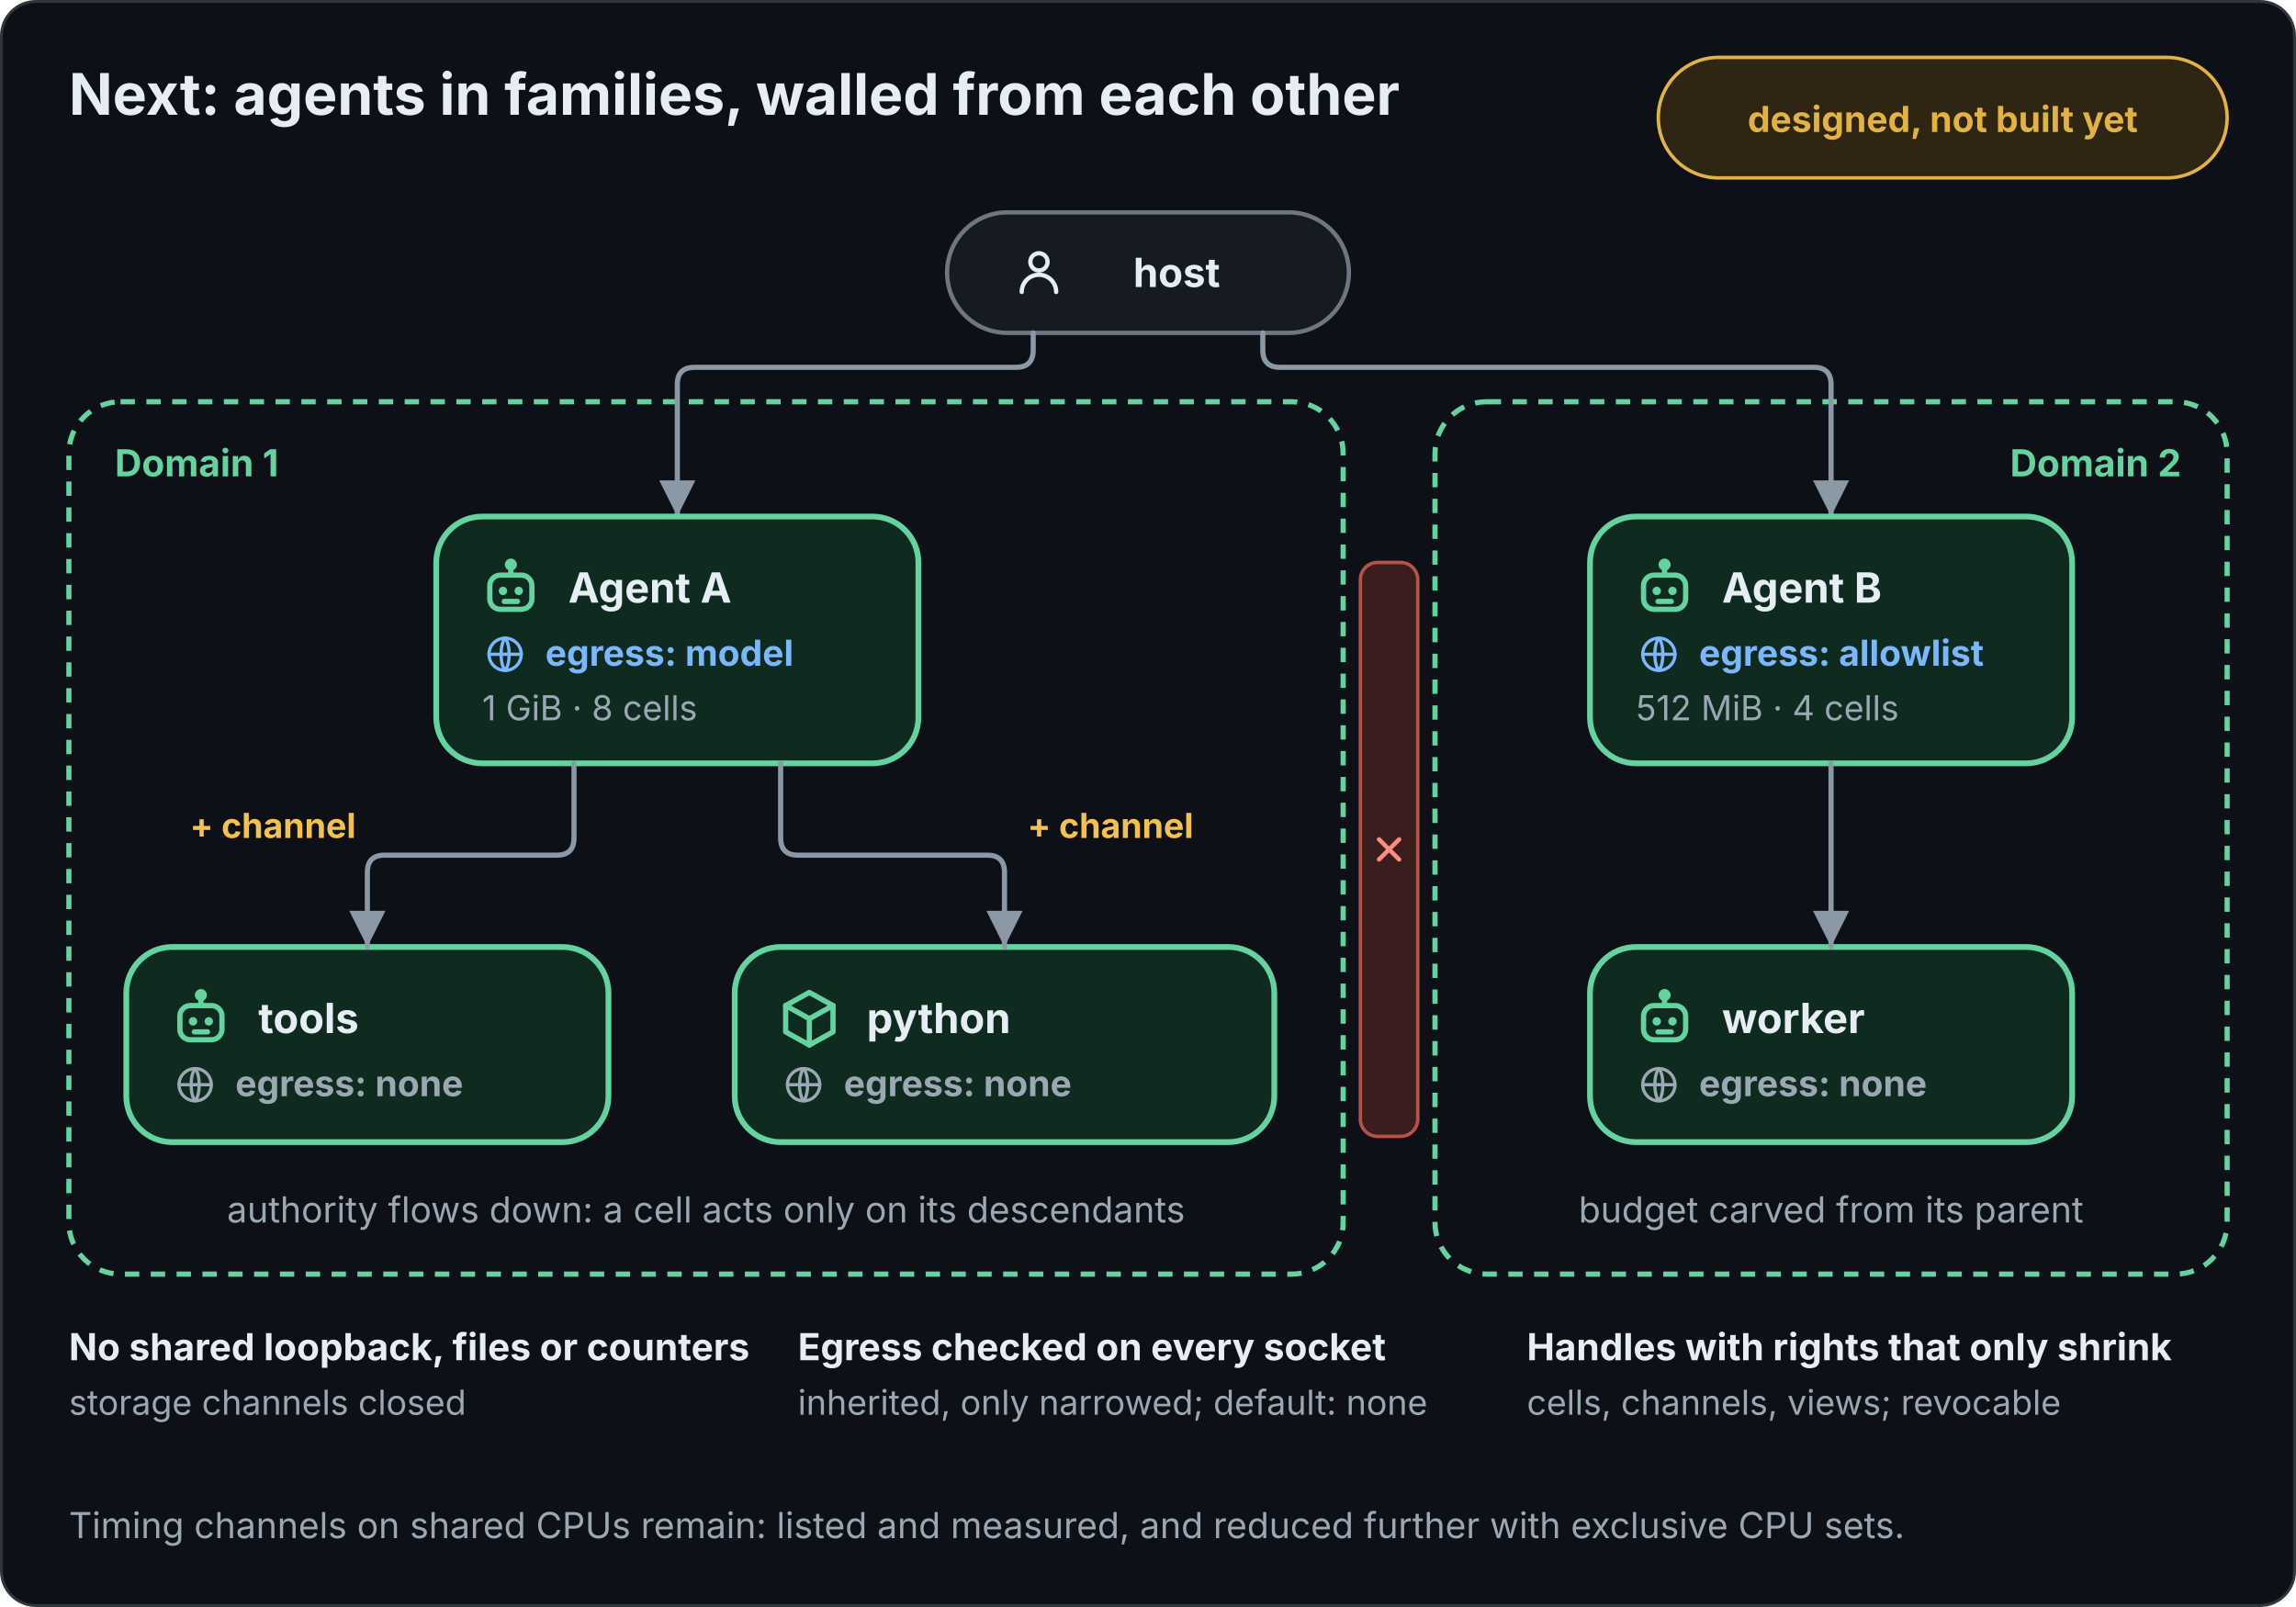
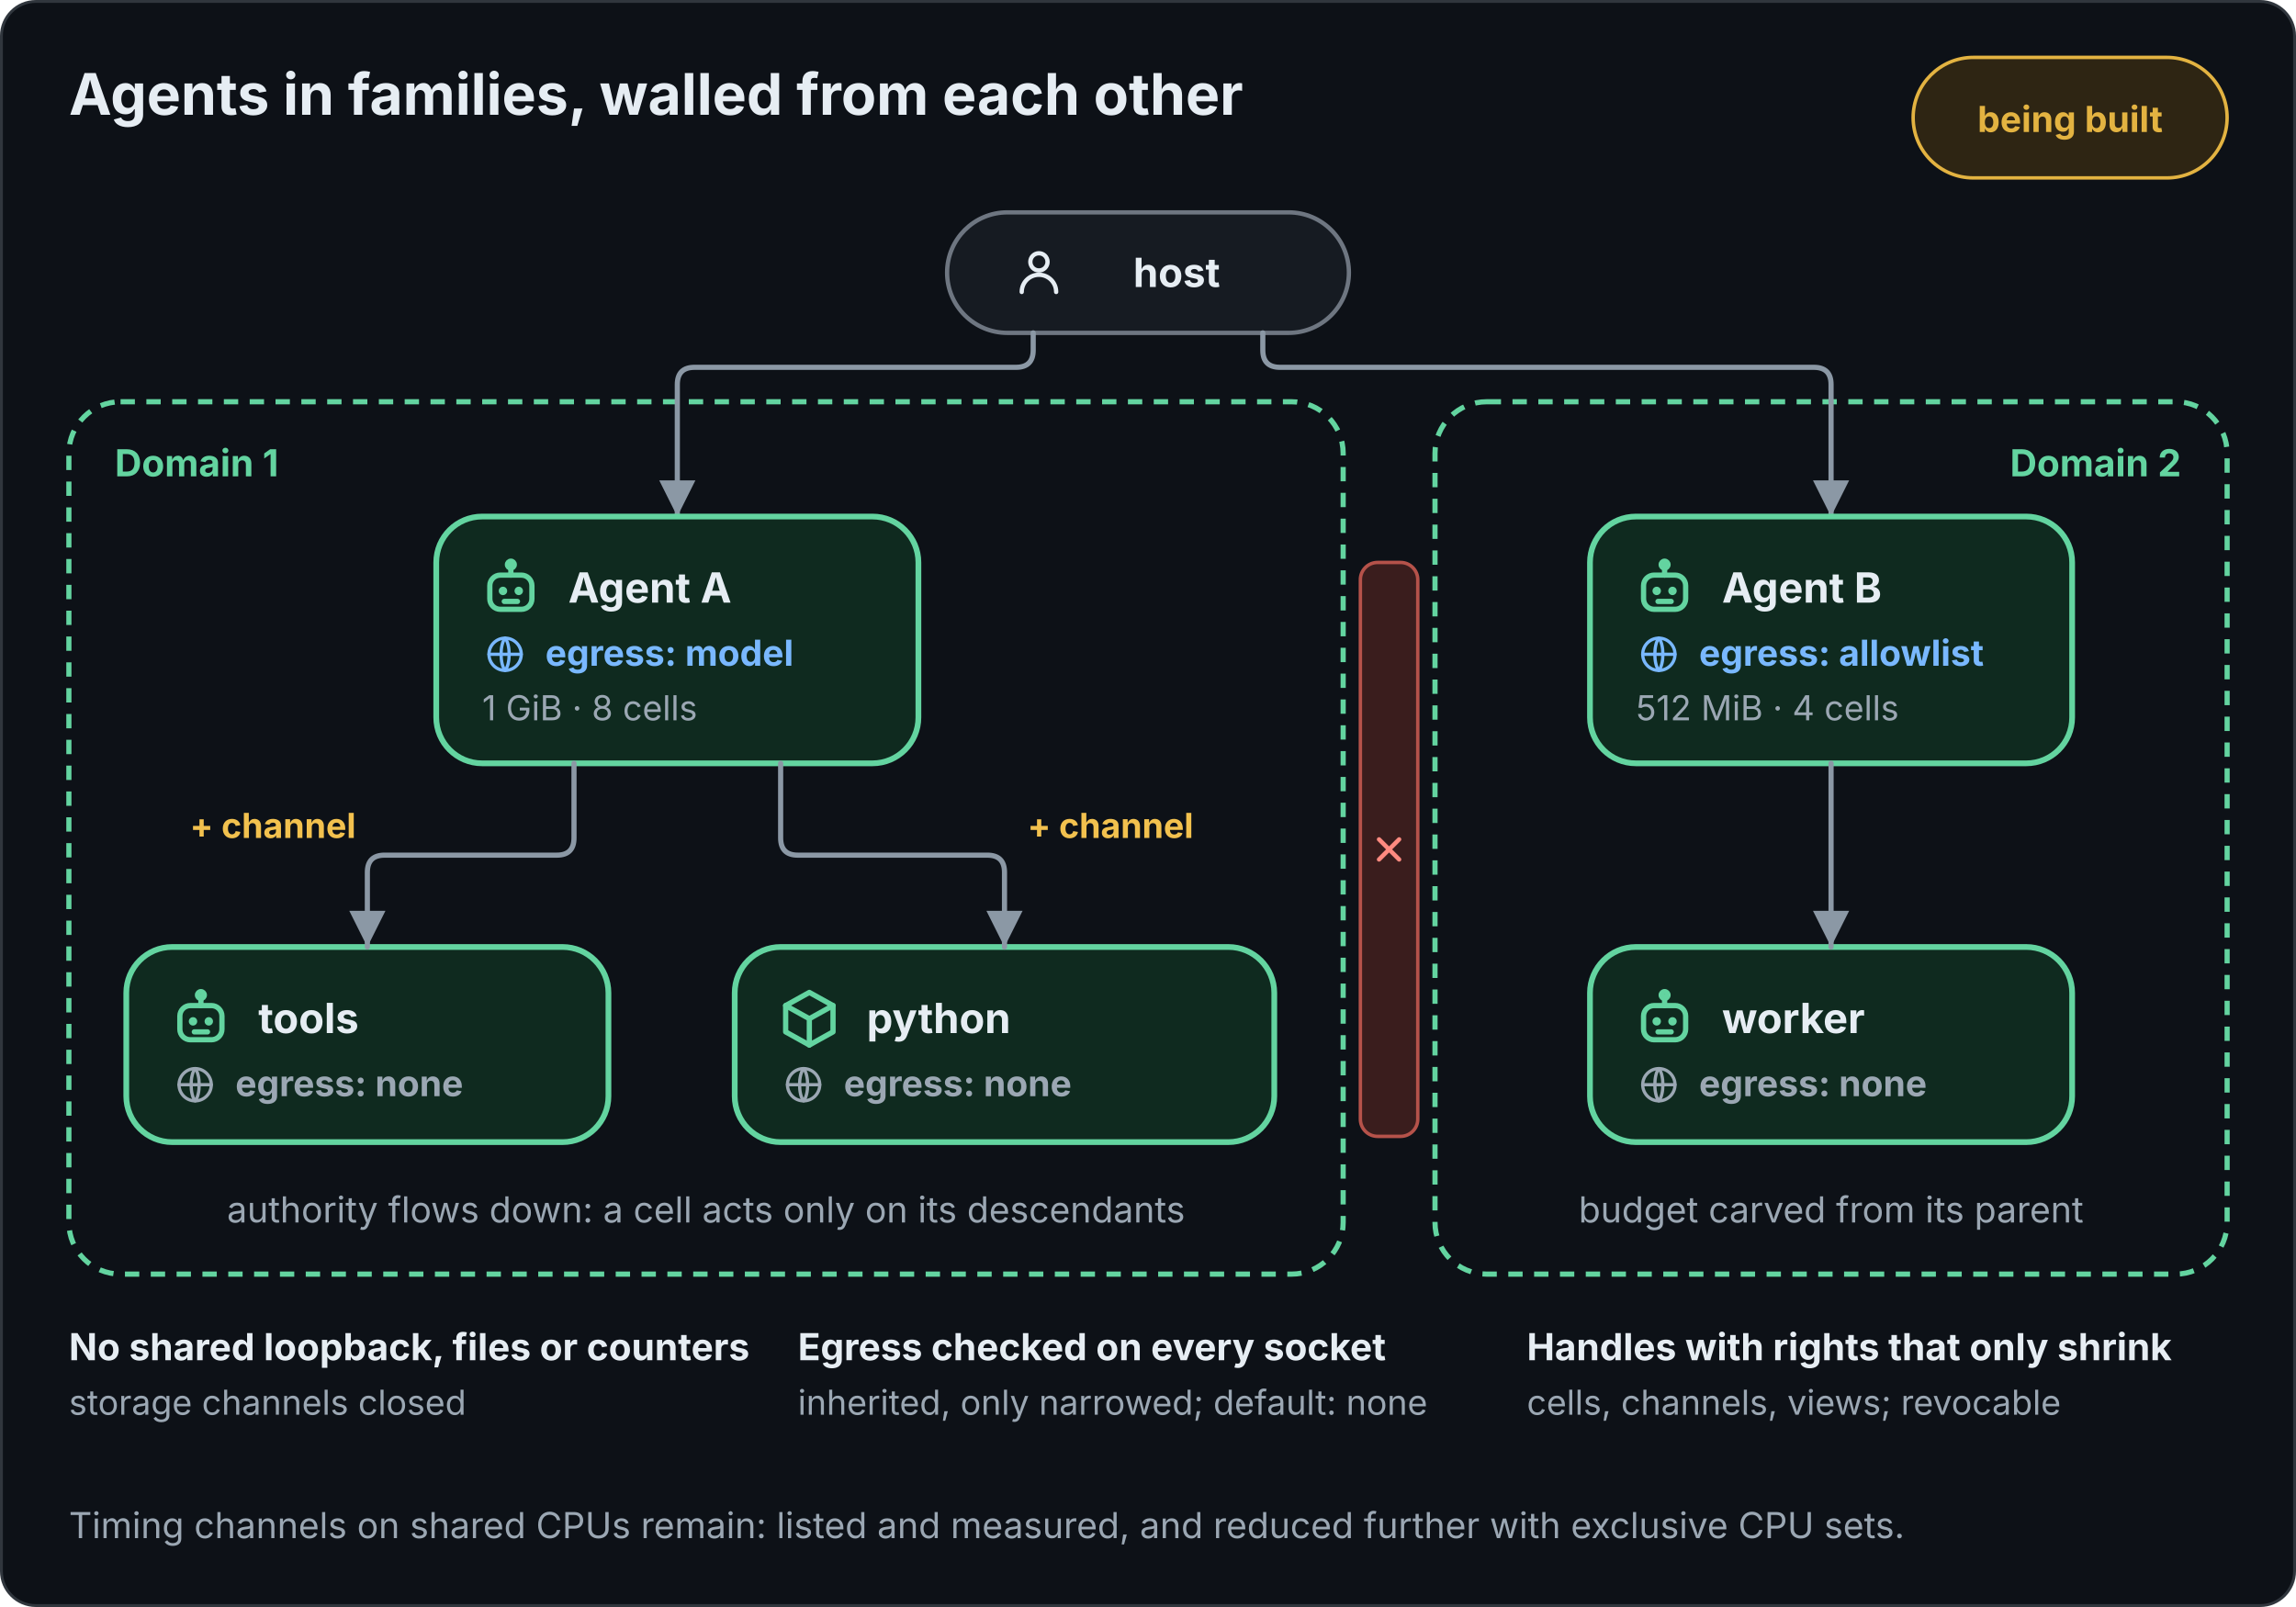
<svg xmlns="http://www.w3.org/2000/svg" viewBox="0 0 800 560" width="800" height="560" role="img" font-family="Inter, -apple-system, Segoe UI, Helvetica, Arial, sans-serif">
  <defs>
    <marker id="a" viewBox="0 0 10 10" refX="10" refY="5" markerWidth="7" markerHeight="7" orient="auto">
      <path d="M0 0L10 5L0 10z" fill="#8b98a5" />
    </marker>
    <marker id="g" viewBox="0 0 10 10" refX="10" refY="5" markerWidth="7" markerHeight="7" orient="auto">
      <path d="M0 0L10 5L0 10z" fill="#63d4a0" />
    </marker>
    <marker id="b" viewBox="0 0 10 10" refX="10" refY="5" markerWidth="7" markerHeight="7" orient="auto">
      <path d="M0 0L10 5L0 10z" fill="#79b8ff" />
    </marker>
    <marker id="o" viewBox="0 0 10 10" refX="10" refY="5" markerWidth="7" markerHeight="7" orient="auto">
      <path d="M0 0L10 5L0 10z" fill="#f2c14e" />
    </marker>
    <marker id="r" viewBox="0 0 10 10" refX="10" refY="5" markerWidth="7" markerHeight="7" orient="auto">
      <path d="M0 0L10 5L0 10z" fill="#ff8a80" />
    </marker>
    <marker id="c" viewBox="0 0 10 10" refX="10" refY="5" markerWidth="7" markerHeight="7" orient="auto">
      <path d="M0 0L10 5L0 10z" fill="#63d4a0" />
    </marker>
  </defs>
  <rect class="bg" x="0.5" y="0.5" width="799" height="559" rx="12" fill="#0d1117" stroke="#30363d" />
-   <text x="24" y="40" font-size="20" fill="#e6edf3" font-weight="700">Next: agents in families, walled from each other</text>
-   <rect x="577.8" y="20" width="198.2" height="42" rx="21" fill="#2e2513" stroke="#e3b341" stroke-width="1.2" />
-   <text x="676.9" y="46" font-size="12.5" fill="#e3b341" font-weight="700" text-anchor="middle">designed, not built yet</text>
+   <text x="24" y="40" font-size="20" fill="#e6edf3" font-weight="700">Agents in families, walled from each other</text>
+   <rect x="666.6" y="20" width="109.4" height="42" rx="21" fill="#2e2513" stroke="#e3b341" stroke-width="1.2" />
+   <text x="721.3" y="46" font-size="12.5" fill="#e3b341" font-weight="700" text-anchor="middle">being built</text>
  <rect x="330" y="74" width="140" height="42" rx="21" fill="#161b22" stroke="#6e7681" stroke-width="1.5" />
  <g transform="translate(353 86) scale(0.75)" fill="none" stroke="#e6edf3" stroke-width="2" stroke-linecap="round" stroke-linejoin="round">
    <circle cx="12" cy="7" r="4" />
    <path d="M4 21a8 8 0 0 1 16 0" />
  </g>
  <text x="410" y="100" font-size="14" fill="#e6edf3" font-weight="700" text-anchor="middle">host</text>
  <rect x="24" y="140" width="444" height="304" rx="18" fill="#0d1117" stroke="#63d4a0" stroke-width="1.8" stroke-dasharray="5 4" />
  <text x="40" y="166" font-size="13" fill="#63d4a0" font-weight="700">Domain 1</text>
  <rect x="500" y="140" width="276" height="304" rx="18" fill="#0d1117" stroke="#63d4a0" stroke-width="1.8" stroke-dasharray="5 4" />
  <text x="760" y="166" font-size="13" fill="#63d4a0" font-weight="700" text-anchor="end">Domain 2</text>
  <path d="M360 116 V 122 Q 360 128 354 128 H 242 Q 236 128 236 134 V 180" fill="none" stroke="#8b98a5" stroke-width="1.8" stroke-linecap="round" stroke-linejoin="round" marker-end="url(#a)" />
  <path d="M440 116 V 122 Q 440 128 446 128 H 632 Q 638 128 638 134 V 180" fill="none" stroke="#8b98a5" stroke-width="1.8" stroke-linecap="round" stroke-linejoin="round" marker-end="url(#a)" />
  <rect x="152" y="180" width="168" height="86" rx="16" fill="#0f2a1f" stroke="#63d4a0" stroke-width="2" />
  <g transform="translate(167 194) scale(0.916667)" fill="none" stroke="#63d4a0" stroke-width="2" stroke-linecap="round" stroke-linejoin="round">
    <rect x="4" y="7" width="16" height="13" rx="4" fill="none" />
    <path d="M12 7V3.5" />
    <circle cx="12" cy="3" r="1.3" />
    <circle cx="9" cy="13" r="1.6" fill="#63d4a0" stroke="none" />
    <circle cx="15" cy="13" r="1.6" fill="#63d4a0" stroke="none" />
    <path d="M9.5 17h5" />
  </g>
  <text x="198" y="210" font-size="14.5" fill="#e6edf3" font-weight="700">Agent A</text>
  <g transform="translate(168.5 220.5) scale(0.625)" fill="none" stroke="#79b8ff" stroke-width="1.8" stroke-linecap="round" stroke-linejoin="round">
    <circle cx="12" cy="12" r="9" />
    <path d="M3 12h18" />
    <path d="M12 3c3 3.5 3 14.5 0 18M12 3c-3 3.5-3 14.5 0 18" />
  </g>
  <text x="190" y="232" font-size="12.5" fill="#79b8ff" font-weight="700">egress: model</text>
  <text x="168" y="251" font-size="12" fill="#9ba7b3">1 GiB · 8 cells</text>
  <rect x="44" y="330" width="168" height="68" rx="16" fill="#0f2a1f" stroke="#63d4a0" stroke-width="2" />
  <g transform="translate(59 344) scale(0.916667)" fill="none" stroke="#63d4a0" stroke-width="2" stroke-linecap="round" stroke-linejoin="round">
    <rect x="4" y="7" width="16" height="13" rx="4" fill="none" />
    <path d="M12 7V3.5" />
    <circle cx="12" cy="3" r="1.3" />
    <circle cx="9" cy="13" r="1.6" fill="#63d4a0" stroke="none" />
    <circle cx="15" cy="13" r="1.6" fill="#63d4a0" stroke="none" />
    <path d="M9.5 17h5" />
  </g>
  <text x="90" y="360" font-size="14.5" fill="#e6edf3" font-weight="700">tools</text>
  <g transform="translate(60.5 370.5) scale(0.625)" fill="none" stroke="#9ba7b3" stroke-width="1.8" stroke-linecap="round" stroke-linejoin="round">
    <circle cx="12" cy="12" r="9" />
    <path d="M3 12h18" />
    <path d="M12 3c3 3.5 3 14.5 0 18M12 3c-3 3.5-3 14.5 0 18" />
  </g>
  <text x="82" y="382" font-size="12.5" fill="#9ba7b3" font-weight="700">egress: none</text>
  <rect x="256" y="330" width="188" height="68" rx="16" fill="#0f2a1f" stroke="#63d4a0" stroke-width="2" />
  <g transform="translate(271 344) scale(0.916667)" fill="none" stroke="#63d4a0" stroke-width="2" stroke-linecap="round" stroke-linejoin="round">
    <path d="M12 2l9 5v10l-9 5-9-5V7z" />
    <path d="M3 7l9 5 9-5M12 12v10" />
  </g>
  <text x="302" y="360" font-size="14.5" fill="#e6edf3" font-weight="700">python</text>
  <g transform="translate(272.5 370.5) scale(0.625)" fill="none" stroke="#9ba7b3" stroke-width="1.8" stroke-linecap="round" stroke-linejoin="round">
    <circle cx="12" cy="12" r="9" />
    <path d="M3 12h18" />
    <path d="M12 3c3 3.5 3 14.5 0 18M12 3c-3 3.5-3 14.5 0 18" />
  </g>
  <text x="294" y="382" font-size="12.5" fill="#9ba7b3" font-weight="700">egress: none</text>
  <rect x="554" y="180" width="168" height="86" rx="16" fill="#0f2a1f" stroke="#63d4a0" stroke-width="2" />
  <g transform="translate(569 194) scale(0.916667)" fill="none" stroke="#63d4a0" stroke-width="2" stroke-linecap="round" stroke-linejoin="round">
    <rect x="4" y="7" width="16" height="13" rx="4" fill="none" />
    <path d="M12 7V3.5" />
    <circle cx="12" cy="3" r="1.3" />
    <circle cx="9" cy="13" r="1.6" fill="#63d4a0" stroke="none" />
    <circle cx="15" cy="13" r="1.6" fill="#63d4a0" stroke="none" />
    <path d="M9.5 17h5" />
  </g>
  <text x="600" y="210" font-size="14.5" fill="#e6edf3" font-weight="700">Agent B</text>
  <g transform="translate(570.5 220.5) scale(0.625)" fill="none" stroke="#79b8ff" stroke-width="1.8" stroke-linecap="round" stroke-linejoin="round">
    <circle cx="12" cy="12" r="9" />
    <path d="M3 12h18" />
    <path d="M12 3c3 3.5 3 14.5 0 18M12 3c-3 3.5-3 14.5 0 18" />
  </g>
  <text x="592" y="232" font-size="12.5" fill="#79b8ff" font-weight="700">egress: allowlist</text>
  <text x="570" y="251" font-size="12" fill="#9ba7b3">512 MiB · 4 cells</text>
  <rect x="554" y="330" width="168" height="68" rx="16" fill="#0f2a1f" stroke="#63d4a0" stroke-width="2" />
  <g transform="translate(569 344) scale(0.916667)" fill="none" stroke="#63d4a0" stroke-width="2" stroke-linecap="round" stroke-linejoin="round">
    <rect x="4" y="7" width="16" height="13" rx="4" fill="none" />
    <path d="M12 7V3.5" />
    <circle cx="12" cy="3" r="1.3" />
    <circle cx="9" cy="13" r="1.6" fill="#63d4a0" stroke="none" />
    <circle cx="15" cy="13" r="1.6" fill="#63d4a0" stroke="none" />
    <path d="M9.5 17h5" />
  </g>
  <text x="600" y="360" font-size="14.5" fill="#e6edf3" font-weight="700">worker</text>
  <g transform="translate(570.5 370.5) scale(0.625)" fill="none" stroke="#9ba7b3" stroke-width="1.8" stroke-linecap="round" stroke-linejoin="round">
    <circle cx="12" cy="12" r="9" />
    <path d="M3 12h18" />
    <path d="M12 3c3 3.5 3 14.5 0 18M12 3c-3 3.5-3 14.5 0 18" />
  </g>
  <text x="592" y="382" font-size="12.5" fill="#9ba7b3" font-weight="700">egress: none</text>
  <path d="M200 266 V 292 Q 200 298 194 298 H 134 Q 128 298 128 304 V 330" fill="none" stroke="#8b98a5" stroke-width="1.8" stroke-linecap="round" stroke-linejoin="round" marker-end="url(#a)" />
  <path d="M272 266 V 292 Q 272 298 278 298 H 344 Q 350 298 350 304 V 330" fill="none" stroke="#8b98a5" stroke-width="1.8" stroke-linecap="round" stroke-linejoin="round" marker-end="url(#a)" />
  <path d="M638 266 V 330" fill="none" stroke="#8b98a5" stroke-width="1.8" stroke-linecap="round" stroke-linejoin="round" marker-end="url(#a)" />
  <text x="124" y="292" font-size="12" fill="#f2c14e" font-weight="700" text-anchor="end">+ channel</text>
  <text x="358" y="292" font-size="12" fill="#f2c14e" font-weight="700">+ channel</text>
  <text x="246" y="426" font-size="12.5" fill="#9ba7b3" text-anchor="middle">authority flows down: a cell acts only on its descendants</text>
  <text x="638" y="426" font-size="12.5" fill="#9ba7b3" text-anchor="middle">budget carved from its parent</text>
  <rect x="474" y="196" width="20" height="200" rx="6" fill="#3a1d1d" stroke="#b5524a" stroke-width="1.2" />
  <g transform="translate(477 289) scale(0.583333)" fill="none" stroke="#ff8a80" stroke-width="2.6" stroke-linecap="round" stroke-linejoin="round">
    <path d="M6 6l12 12M18 6L6 18" />
  </g>
  <text x="24" y="474" font-size="13" fill="#e6edf3" font-weight="700">No shared loopback, files or counters</text>
  <text x="24" y="493" font-size="12" fill="#9ba7b3">storage channels closed</text>
  <text x="278" y="474" font-size="13" fill="#e6edf3" font-weight="700">Egress checked on every socket</text>
  <text x="278" y="493" font-size="12" fill="#9ba7b3">inherited, only narrowed; default: none</text>
  <text x="532" y="474" font-size="13" fill="#e6edf3" font-weight="700">Handles with rights that only shrink</text>
  <text x="532" y="493" font-size="12" fill="#9ba7b3">cells, channels, views; revocable</text>
  <text x="24" y="536" font-size="12.5" fill="#9ba7b3">Timing channels on shared CPUs remain: listed and measured, and reduced further with exclusive CPU sets.</text>
</svg>
